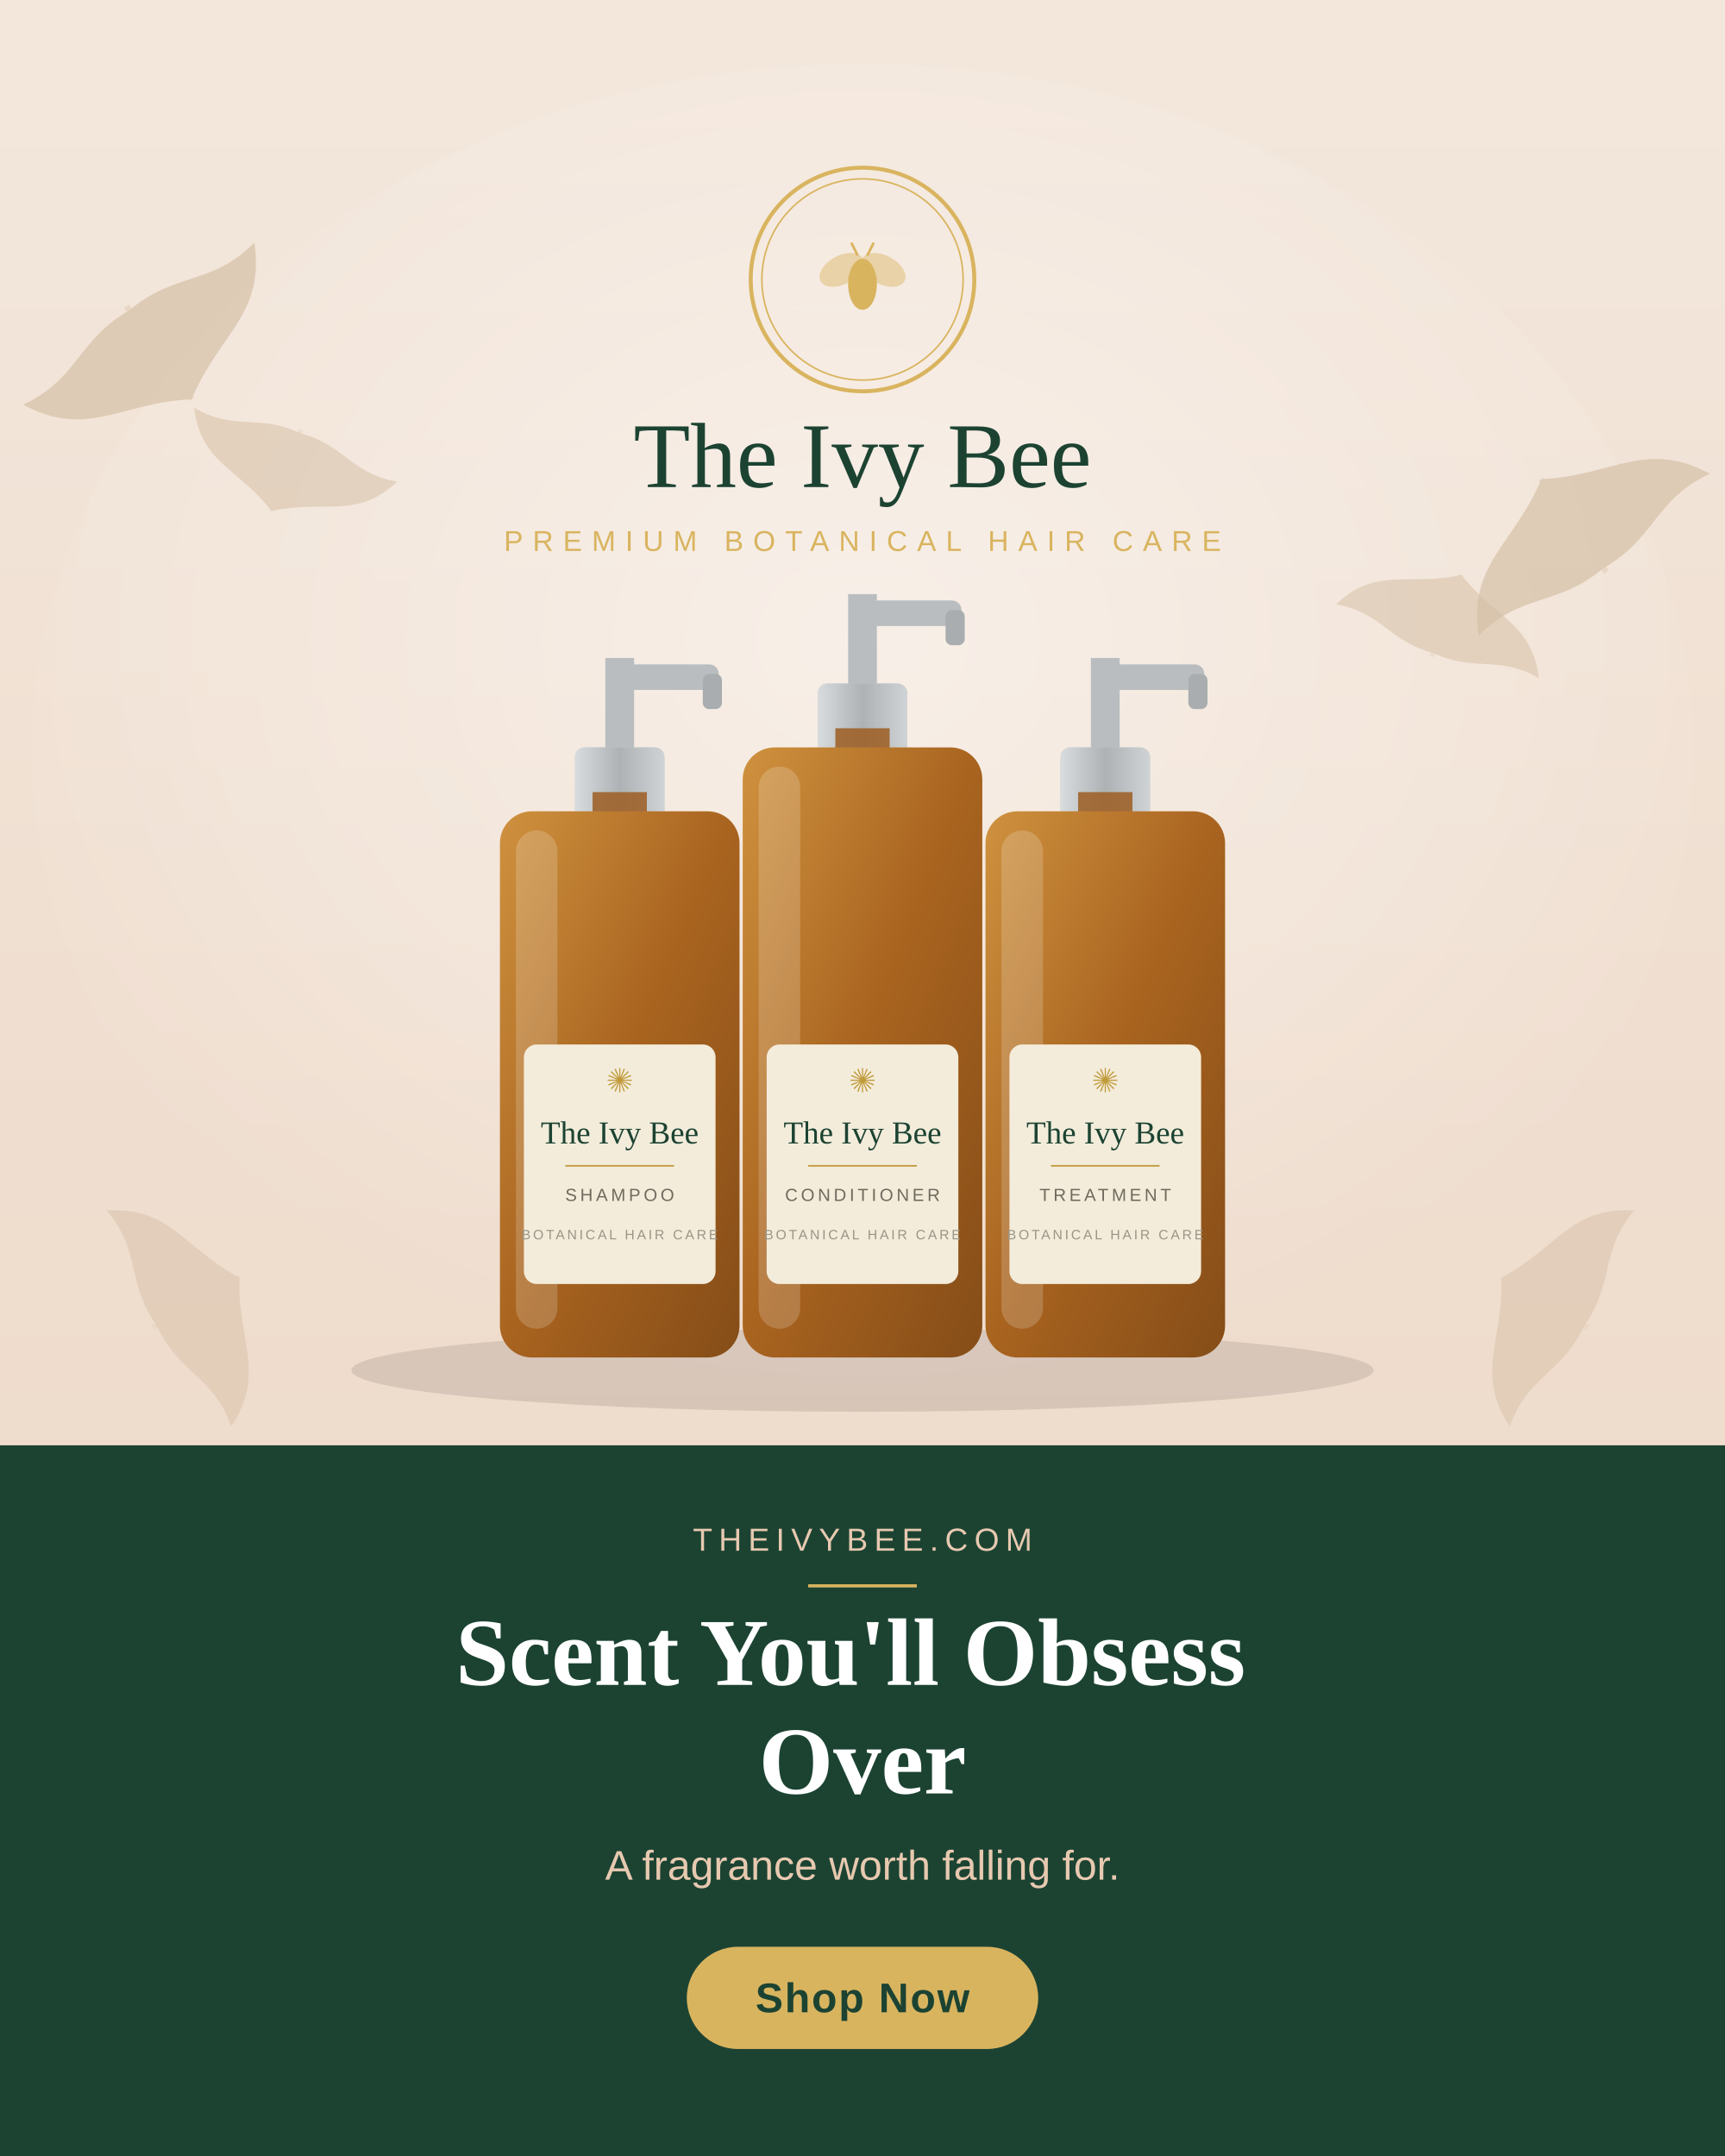
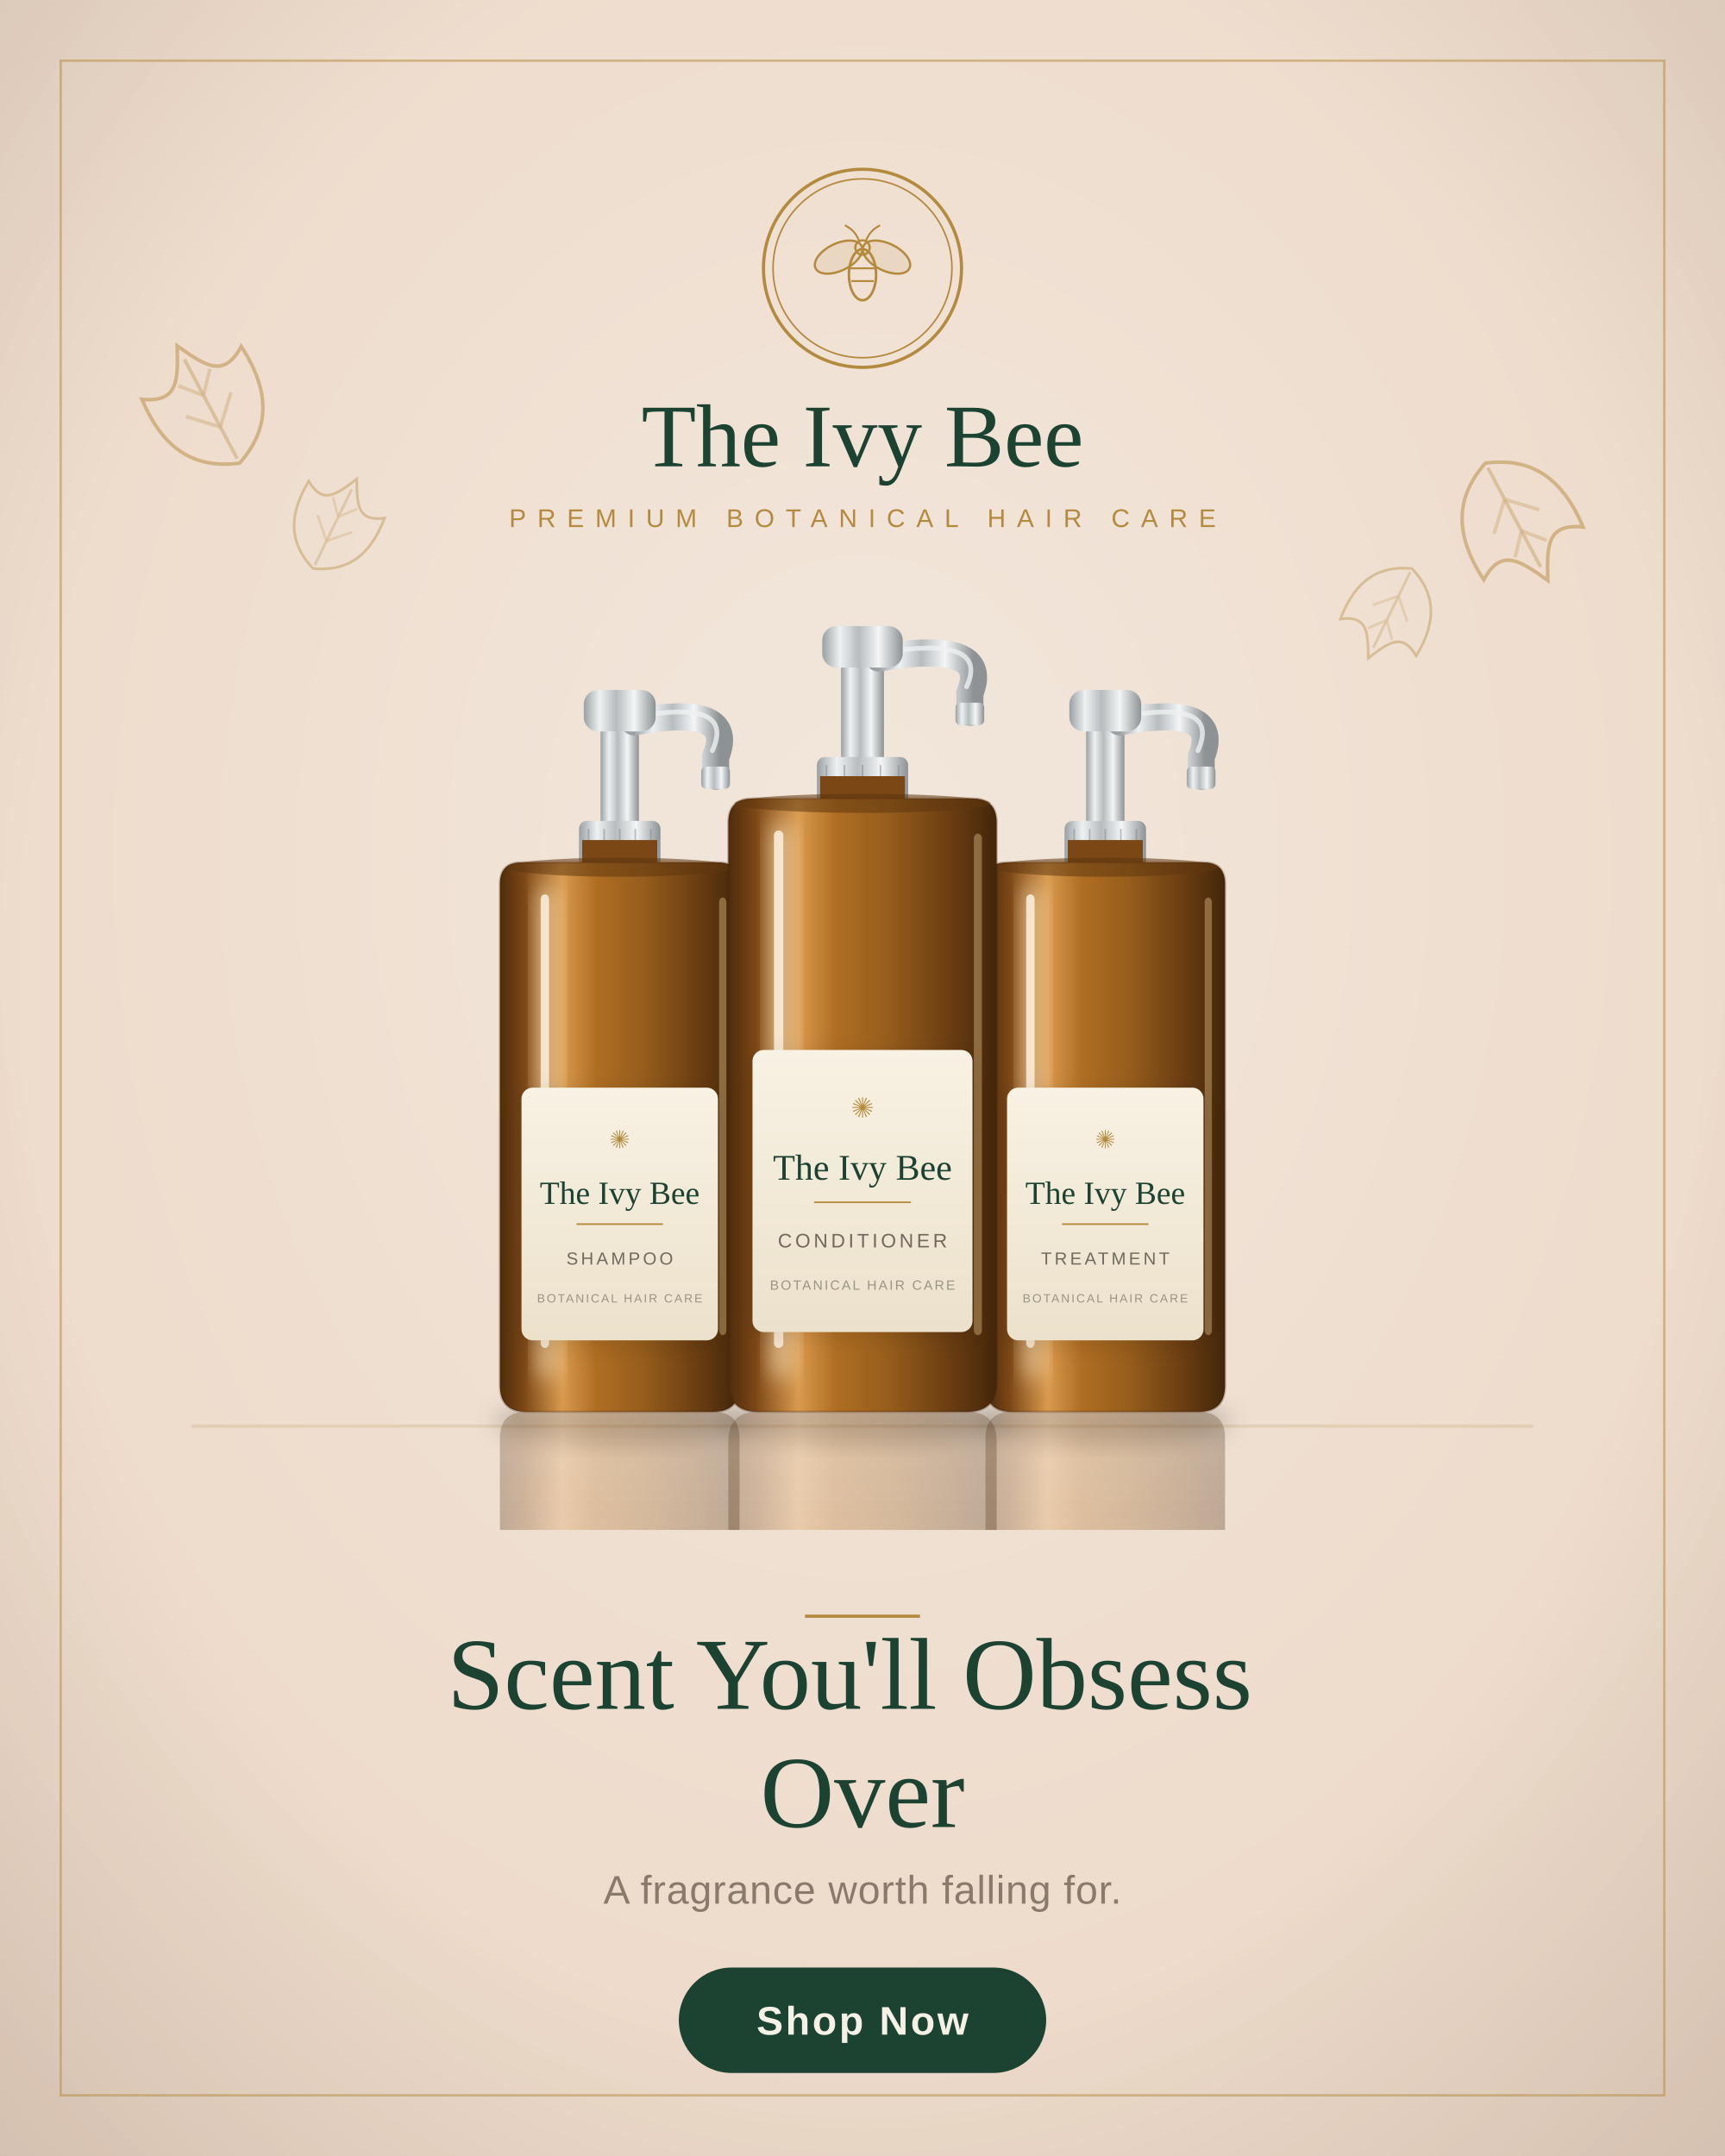
<svg xmlns="http://www.w3.org/2000/svg" viewBox="0 0 1080 1350" width="1080" height="1350" role="img" aria-label="Scent You'll Obsess Over">
  <defs>
-     <linearGradient id="bgGrad" x1="0" y1="0" x2="0" y2="1">
-       <stop offset="0" stop-color="#f3e7dc" />
+     <radialGradient id="bgGrad" cx="0.5" cy="0.40" r="0.75">
+       <stop offset="0" stop-color="#f2e7dc" />
      <stop offset="1" stop-color="#ecd6c4" />
+     </radialGradient>
+     <linearGradient id="amber" x1="0" y1="0" x2="1" y2="0">
+       <stop offset="0" stop-color="#4f2c0c" />
+       <stop offset="0.10" stop-color="#7c4716" />
+       <stop offset="0.26" stop-color="#d99a4e" />
+       <stop offset="0.40" stop-color="#b06e23" />
+       <stop offset="0.60" stop-color="#965d1c" />
+       <stop offset="0.82" stop-color="#6c3e12" />
+       <stop offset="1" stop-color="#43260a" />
    </linearGradient>
-     <linearGradient id="amber" x1="0" y1="0" x2="1" y2="1">
-       <stop offset="0" stop-color="#cf923f" />
-       <stop offset="0.5" stop-color="#a8631f" />
-       <stop offset="1" stop-color="#854d18" />
+     <linearGradient id="chrome" x1="0" y1="0" x2="1" y2="0">
+       <stop offset="0" stop-color="#9aa0a3" />
+       <stop offset="0.22" stop-color="#eef1f2" />
+       <stop offset="0.45" stop-color="#b7bcbf" />
+       <stop offset="0.70" stop-color="#f3f5f6" />
+       <stop offset="1" stop-color="#8d9295" />
    </linearGradient>
-     <linearGradient id="metal" x1="0" y1="0" x2="1" y2="0">
-       <stop offset="0" stop-color="#d8dcde" />
-       <stop offset="0.5" stop-color="#aeb2b4" />
-       <stop offset="1" stop-color="#cfd3d5" />
+     <linearGradient id="label" x1="0" y1="0" x2="0" y2="1">
+       <stop offset="0" stop-color="#f8f2e4" />
+       <stop offset="1" stop-color="#ece1cb" />
    </linearGradient>
-     <radialGradient id="glow" cx="0.5" cy="0.42" r="0.55">
-       <stop offset="0" stop-color="#ffffff" stop-opacity="0.45" />
-       <stop offset="1" stop-color="#ffffff" stop-opacity="0" />
+     <linearGradient id="reflFade" x1="0" y1="0" x2="0" y2="1">
+       <stop offset="0" stop-color="#ffffff" />
+       <stop offset="1" stop-color="#000000" />
+     </linearGradient>
+     <mask id="reflMask">
+       <rect x="0" y="810" width="1080" height="540" fill="url(#reflFade)" />
+     </mask>
+     <filter id="soft" x="-30%" y="-30%" width="160%" height="160%">
+       <feGaussianBlur stdDeviation="7" />
+     </filter>
+     <radialGradient id="vign" cx="0.5" cy="0.45" r="0.75">
+       <stop offset="0.65" stop-color="#000000" stop-opacity="0" />
+       <stop offset="1" stop-color="#000000" stop-opacity="0.1" />
    </radialGradient>
  </defs>
  <rect width="1080" height="1350" fill="url(#bgGrad)" />
-   <ellipse cx="540" cy="470" rx="520" ry="430" fill="url(#glow)" />
-   <g transform="translate(120 250) rotate(-35) scale(1.7)" opacity="0.7">
-     <path d="M0 0 C 22 -14 40 -10 52 -34 C 30 -30 22 -42 0 -40 C -22 -42 -30 -30 -52 -34 C -40 -10 -22 -14 0 0 Z" fill="#d6c0a6" />
-     <path d="M0 0 L0 -38" stroke="#d6c0a6" stroke-width="2" opacity="0.5" transform="scale(1.1)" />
+   <rect width="1080" height="1350" fill="url(#vign)" />
+   <rect x="38" y="38" width="1004" height="1274" fill="none" stroke="#b48a3e" stroke-width="1.5" opacity="0.5" />
+   <g transform="translate(150 290) rotate(-28) scale(1.6)" opacity="0.5" fill="none" stroke="#b48a3e" stroke-width="1.4">
+     <path d="M0 0 C 16 -6 24 -18 22 -40 C 10 -32 6 -40 0 -52 C -6 -40 -10 -32 -22 -40 C -24 -18 -16 -6 0 0 Z" />
+     <path d="M0 -2 L0 -46" opacity="0.7" />
+     <path d="M0 -16 L10 -26 M0 -16 L-10 -26 M0 -30 L7 -38 M0 -30 L-7 -38" opacity="0.55" />
  </g>
-   <g transform="translate(170 320) rotate(20) scale(1.3)" opacity="0.55">
-     <path d="M0 0 C 22 -14 40 -10 52 -34 C 30 -30 22 -42 0 -40 C -22 -42 -30 -30 -52 -34 C -40 -10 -22 -14 0 0 Z" fill="#d6c0a6" />
-     <path d="M0 0 L0 -38" stroke="#d6c0a6" stroke-width="2" opacity="0.5" transform="scale(1.1)" />
+   <g transform="translate(196 356) rotate(26) scale(1.2)" opacity="0.4" fill="none" stroke="#b48a3e" stroke-width="1.4">
+     <path d="M0 0 C 16 -6 24 -18 22 -40 C 10 -32 6 -40 0 -52 C -6 -40 -10 -32 -22 -40 C -24 -18 -16 -6 0 0 Z" />
+     <path d="M0 -2 L0 -46" opacity="0.7" />
+     <path d="M0 -16 L10 -26 M0 -16 L-10 -26 M0 -30 L7 -38 M0 -30 L-7 -38" opacity="0.55" />
  </g>
-   <g transform="translate(965 300) rotate(145) scale(1.7)" opacity="0.7">
-     <path d="M0 0 C 22 -14 40 -10 52 -34 C 30 -30 22 -42 0 -40 C -22 -42 -30 -30 -52 -34 C -40 -10 -22 -14 0 0 Z" fill="#d6c0a6" />
-     <path d="M0 0 L0 -38" stroke="#d6c0a6" stroke-width="2" opacity="0.5" transform="scale(1.1)" />
+   <g transform="translate(930 290) rotate(152) scale(1.6)" opacity="0.5" fill="none" stroke="#b48a3e" stroke-width="1.4">
+     <path d="M0 0 C 16 -6 24 -18 22 -40 C 10 -32 6 -40 0 -52 C -6 -40 -10 -32 -22 -40 C -24 -18 -16 -6 0 0 Z" />
+     <path d="M0 -2 L0 -46" opacity="0.7" />
+     <path d="M0 -16 L10 -26 M0 -16 L-10 -26 M0 -30 L7 -38 M0 -30 L-7 -38" opacity="0.55" />
  </g>
-   <g transform="translate(915 360) rotate(200) scale(1.3)" opacity="0.55">
-     <path d="M0 0 C 22 -14 40 -10 52 -34 C 30 -30 22 -42 0 -40 C -22 -42 -30 -30 -52 -34 C -40 -10 -22 -14 0 0 Z" fill="#d6c0a6" />
-     <path d="M0 0 L0 -38" stroke="#d6c0a6" stroke-width="2" opacity="0.5" transform="scale(1.1)" />
+   <g transform="translate(884 356) rotate(206) scale(1.2)" opacity="0.4" fill="none" stroke="#b48a3e" stroke-width="1.4">
+     <path d="M0 0 C 16 -6 24 -18 22 -40 C 10 -32 6 -40 0 -52 C -6 -40 -10 -32 -22 -40 C -24 -18 -16 -6 0 0 Z" />
+     <path d="M0 -2 L0 -46" opacity="0.7" />
+     <path d="M0 -16 L10 -26 M0 -16 L-10 -26 M0 -30 L7 -38 M0 -30 L-7 -38" opacity="0.55" />
  </g>
-   <g transform="translate(150 800) rotate(-120) scale(1.5)" opacity="0.5">
-     <path d="M0 0 C 22 -14 40 -10 52 -34 C 30 -30 22 -42 0 -40 C -22 -42 -30 -30 -52 -34 C -40 -10 -22 -14 0 0 Z" fill="#d6c0a6" />
-     <path d="M0 0 L0 -38" stroke="#d6c0a6" stroke-width="2" opacity="0.5" transform="scale(1.1)" />
+   <g fill="none" stroke="#b48a3e">
+     <circle cx="540" cy="168" r="62" stroke-width="2" />
+     <circle cx="540" cy="168" r="56" stroke-width="1" />
+     <g transform="translate(540 168)">
+       <ellipse cx="-15" cy="-7" rx="16" ry="8.5" stroke-width="1.4" fill="#b48a3e" fill-opacity="0.12" transform="rotate(-26 -15 -7)" />
+       <ellipse cx="15" cy="-7" rx="16" ry="8.5" stroke-width="1.4" fill="#b48a3e" fill-opacity="0.12" transform="rotate(26 15 -7)" />
+       <ellipse cx="0" cy="4" rx="8.5" ry="16" stroke-width="1.6" />
+       <circle cx="0" cy="-13" r="4.5" stroke-width="1.4" />
+       <line x1="-8" y1="0" x2="8" y2="0" stroke-width="1.2" />
+       <line x1="-7" y1="8" x2="7" y2="8" stroke-width="1.2" />
+       <path d="M-2 -17 C -5 -24 -8 -25 -11 -27" stroke-width="1.2" />
+       <path d="M2 -17 C 5 -24 8 -25 11 -27" stroke-width="1.2" />
+     </g>
  </g>
-   <g transform="translate(940 800) rotate(120) scale(1.5)" opacity="0.5">
-     <path d="M0 0 C 22 -14 40 -10 52 -34 C 30 -30 22 -42 0 -40 C -22 -42 -30 -30 -52 -34 C -40 -10 -22 -14 0 0 Z" fill="#d6c0a6" />
-     <path d="M0 0 L0 -38" stroke="#d6c0a6" stroke-width="2" opacity="0.5" transform="scale(1.1)" />
+   <text x="540" y="292" text-anchor="middle" font-family="Georgia, 'Times New Roman', serif" font-size="56" fill="#1c4332">The Ivy Bee</text>
+   <text x="540" y="330" text-anchor="middle" font-family="Arial, sans-serif" font-size="16" letter-spacing="7" fill="#b48a3e">PREMIUM BOTANICAL HAIR CARE</text>
+   <rect x="120" y="892" width="840" height="2" fill="#b48a3e" opacity="0.18" />
+   <g>
+     <ellipse cx="388" cy="890" rx="78.75" ry="14" fill="#000000" opacity="0.20" filter="url(#soft)" />
+     <g transform="translate(0 1768) scale(1 -1)" opacity="0.30" mask="url(#reflMask)">
+       <path d="M 313 553.5     Q 313 540 326.5 540     L 449.5 540     Q 463 540 463 553.5     L 463 867.5     Q 463 884 446.5 884     L 329.5 884     Q 313 884 313 867.5 Z" fill="url(#amber)" />
+     </g>
+     <g>
+       <rect x="376" y="444" width="24" height="74" fill="url(#chrome)" />
+       <path d="M 397 452 Q 462 440 448 474 L 448 486" fill="none" stroke="url(#chrome)" stroke-width="17" stroke-linecap="round" />
+       <path d="M 397 449 Q 461 437 446 470" fill="none" stroke="#eef0f1" stroke-width="3" stroke-linecap="round" opacity="0.8" />
+       <rect x="439" y="480" width="18" height="14" rx="3" fill="url(#chrome)" />
+       <rect x="365.5" y="432" width="45" height="26" rx="9" fill="url(#chrome)" />
+       <rect x="362.5" y="514" width="51" height="30" rx="5" fill="url(#chrome)" />
+       <line x1="368.5" y1="519" x2="368.5" y2="539" stroke="#7f8487" stroke-width="1" opacity="0.5" />
+       <line x1="378.25" y1="519" x2="378.25" y2="539" stroke="#7f8487" stroke-width="1" opacity="0.5" />
+       <line x1="388" y1="519" x2="388" y2="539" stroke="#7f8487" stroke-width="1" opacity="0.5" />
+       <line x1="397.75" y1="519" x2="397.75" y2="539" stroke="#7f8487" stroke-width="1" opacity="0.5" />
+       <line x1="407.5" y1="519" x2="407.5" y2="539" stroke="#7f8487" stroke-width="1" opacity="0.5" />
+     </g>
+     <rect x="364.5" y="526" width="47" height="20" fill="#7a4715" />
+     <path d="M 313 553.5     Q 313 540 326.5 540     L 449.5 540     Q 463 540 463 553.5     L 463 867.5     Q 463 884 446.5 884     L 329.5 884     Q 313 884 313 867.5 Z" fill="url(#amber)" />
+     <path d="M 313 553.5     Q 313 540 326.5 540     L 449.5 540     Q 463 540 463 553.5     L 463 867.5     Q 463 884 446.5 884     L 329.5 884     Q 313 884 313 867.5 Z" fill="none" stroke="#3f2208" stroke-opacity="0.25" stroke-width="1.5" />
+     <ellipse cx="388" cy="543" rx="71" ry="6" fill="#5e360f" opacity="0.55" />
+     <rect x="335.5" y="554" width="15" height="310" rx="7.5" fill="#ffe9c4" opacity="0.55" filter="url(#soft)" />
+     <rect x="338.5" y="560" width="5.25" height="284" rx="3" fill="#fff6e6" opacity="0.8" />
+     <rect x="450.25" y="562" width="4.5" height="274" rx="3" fill="#ffdca0" opacity="0.35" />
+     <rect x="326.5" y="684.04" width="123" height="158.24" rx="7" fill="#000000" opacity="0.12" filter="url(#soft)" />
+     <rect x="326.5" y="681.04" width="123" height="158.24" rx="7" fill="url(#label)" />
+     <text x="388" y="719.018" text-anchor="middle" font-family="Georgia, 'Times New Roman', serif" font-size="16.5" fill="#b48a3e">✺</text>
+     <text x="388" y="753.83" text-anchor="middle" font-family="Georgia, 'Times New Roman', serif" font-size="20.25" fill="#1c4332">The Ivy Bee</text>
+     <line x1="360.94" y1="766.49" x2="415.06" y2="766.49" stroke="#b48a3e" stroke-width="1" />
+     <text x="388" y="791.808" text-anchor="middle" font-family="Arial, sans-serif" font-size="10.95" letter-spacing="1.8" fill="#6f6a5d">SHAMPOO</text>
+     <text x="388" y="815.544" text-anchor="middle" font-family="Arial, sans-serif" font-size="7.5" letter-spacing="1.05" fill="#9a9486">BOTANICAL HAIR CARE</text>
  </g>
  <g>
-     <circle cx="540" cy="175" r="70" fill="none" stroke="#d9b45f" stroke-width="2.5" />
-     <circle cx="540" cy="175" r="63" fill="none" stroke="#d9b45f" stroke-width="1" />
-     <g transform="translate(540 175)">
-       <ellipse cx="-13" cy="-6" rx="15" ry="9" fill="#d9b45f" opacity="0.45" transform="rotate(-28 -13 -6)" />
-       <ellipse cx="13" cy="-6" rx="15" ry="9" fill="#d9b45f" opacity="0.45" transform="rotate(28 13 -6)" />
-       <ellipse cx="0" cy="3" rx="9" ry="16" fill="#d9b45f" />
-       <line x1="-9" y1="-1" x2="9" y2="-1" stroke="#d9b45f" stroke-width="1.4" opacity="0.6" />
-       <line x1="-8" y1="6" x2="8" y2="6" stroke="#d9b45f" stroke-width="1.4" opacity="0.6" />
-       <line x1="-3" y1="-15" x2="-7" y2="-23" stroke="#d9b45f" stroke-width="1.6" />
-       <line x1="3" y1="-15" x2="7" y2="-23" stroke="#d9b45f" stroke-width="1.6" />
+     <ellipse cx="692" cy="890" rx="78.75" ry="14" fill="#000000" opacity="0.20" filter="url(#soft)" />
+     <g transform="translate(0 1768) scale(1 -1)" opacity="0.30" mask="url(#reflMask)">
+       <path d="M 617 553.5     Q 617 540 630.5 540     L 753.5 540     Q 767 540 767 553.5     L 767 867.5     Q 767 884 750.5 884     L 633.5 884     Q 617 884 617 867.5 Z" fill="url(#amber)" />
    </g>
-   </g>
-   <text x="540" y="305" text-anchor="middle" font-family="Georgia, 'Times New Roman', serif" font-size="58" fill="#1c4332">The Ivy Bee</text>
-   <text x="540" y="345" text-anchor="middle" font-family="Arial, sans-serif" font-size="18" letter-spacing="6" fill="#d9b45f">PREMIUM BOTANICAL HAIR CARE</text>
-   <ellipse cx="540" cy="858" rx="320" ry="26" fill="#000000" opacity="0.10" />
-   <g>
-     <rect x="379" y="412" width="18" height="60" fill="#b9bdbf" />
-     <rect x="360" y="468" width="56" height="46" rx="6" fill="#c7cbcd" />
-     <rect x="360" y="468" width="56" height="46" rx="6" fill="url(#metal)" />
-     <rect x="392" y="416" width="58" height="16" rx="6" fill="#b9bdbf" />
-     <rect x="440" y="422" width="12" height="22" rx="4" fill="#a9adaf" />
-     <rect x="371" y="496" width="34" height="22" fill="#9c5d22" opacity="0.85" />
-     <rect x="313" y="508" width="150" height="342" rx="20" fill="url(#amber)" />
-     <rect x="323" y="520" width="26" height="312" rx="13" fill="#ffffff" opacity="0.18" />
-     <rect x="328" y="654" width="120" height="150" rx="8" fill="#f3ecdb" />
-     <text x="388" y="684" text-anchor="middle" font-family="Georgia, 'Times New Roman', serif" font-size="22" fill="#c19a3b">✺</text>
-     <text x="388" y="716" text-anchor="middle" font-family="Georgia, 'Times New Roman', serif" font-size="20" fill="#1c4332">The Ivy Bee</text>
-     <line x1="354" y1="730" x2="422" y2="730" stroke="#c19a3b" stroke-width="1" />
-     <text x="388" y="752" text-anchor="middle" font-family="Arial, sans-serif" font-size="11" letter-spacing="2" fill="#6f6a5d">SHAMPOO</text>
-     <text x="388" y="776" text-anchor="middle" font-family="Arial, sans-serif" font-size="8.5" letter-spacing="1.5" fill="#9a9486">BOTANICAL HAIR CARE</text>
+     <g>
+       <rect x="680" y="444" width="24" height="74" fill="url(#chrome)" />
+       <path d="M 701 452 Q 766 440 752 474 L 752 486" fill="none" stroke="url(#chrome)" stroke-width="17" stroke-linecap="round" />
+       <path d="M 701 449 Q 765 437 750 470" fill="none" stroke="#eef0f1" stroke-width="3" stroke-linecap="round" opacity="0.8" />
+       <rect x="743" y="480" width="18" height="14" rx="3" fill="url(#chrome)" />
+       <rect x="669.5" y="432" width="45" height="26" rx="9" fill="url(#chrome)" />
+       <rect x="666.5" y="514" width="51" height="30" rx="5" fill="url(#chrome)" />
+       <line x1="672.5" y1="519" x2="672.5" y2="539" stroke="#7f8487" stroke-width="1" opacity="0.5" />
+       <line x1="682.25" y1="519" x2="682.25" y2="539" stroke="#7f8487" stroke-width="1" opacity="0.5" />
+       <line x1="692" y1="519" x2="692" y2="539" stroke="#7f8487" stroke-width="1" opacity="0.5" />
+       <line x1="701.75" y1="519" x2="701.75" y2="539" stroke="#7f8487" stroke-width="1" opacity="0.5" />
+       <line x1="711.5" y1="519" x2="711.5" y2="539" stroke="#7f8487" stroke-width="1" opacity="0.5" />
+     </g>
+     <rect x="668.5" y="526" width="47" height="20" fill="#7a4715" />
+     <path d="M 617 553.5     Q 617 540 630.5 540     L 753.5 540     Q 767 540 767 553.5     L 767 867.5     Q 767 884 750.5 884     L 633.5 884     Q 617 884 617 867.5 Z" fill="url(#amber)" />
+     <path d="M 617 553.5     Q 617 540 630.5 540     L 753.5 540     Q 767 540 767 553.5     L 767 867.5     Q 767 884 750.5 884     L 633.5 884     Q 617 884 617 867.5 Z" fill="none" stroke="#3f2208" stroke-opacity="0.25" stroke-width="1.5" />
+     <ellipse cx="692" cy="543" rx="71" ry="6" fill="#5e360f" opacity="0.55" />
+     <rect x="639.5" y="554" width="15" height="310" rx="7.5" fill="#ffe9c4" opacity="0.55" filter="url(#soft)" />
+     <rect x="642.5" y="560" width="5.25" height="284" rx="3" fill="#fff6e6" opacity="0.8" />
+     <rect x="754.25" y="562" width="4.5" height="274" rx="3" fill="#ffdca0" opacity="0.35" />
+     <rect x="630.5" y="684.04" width="123" height="158.24" rx="7" fill="#000000" opacity="0.12" filter="url(#soft)" />
+     <rect x="630.5" y="681.04" width="123" height="158.24" rx="7" fill="url(#label)" />
+     <text x="692" y="719.018" text-anchor="middle" font-family="Georgia, 'Times New Roman', serif" font-size="16.5" fill="#b48a3e">✺</text>
+     <text x="692" y="753.83" text-anchor="middle" font-family="Georgia, 'Times New Roman', serif" font-size="20.25" fill="#1c4332">The Ivy Bee</text>
+     <line x1="664.94" y1="766.49" x2="719.06" y2="766.49" stroke="#b48a3e" stroke-width="1" />
+     <text x="692" y="791.808" text-anchor="middle" font-family="Arial, sans-serif" font-size="10.95" letter-spacing="1.8" fill="#6f6a5d">TREATMENT</text>
+     <text x="692" y="815.544" text-anchor="middle" font-family="Arial, sans-serif" font-size="7.5" letter-spacing="1.05" fill="#9a9486">BOTANICAL HAIR CARE</text>
  </g>
  <g>
-     <rect x="683" y="412" width="18" height="60" fill="#b9bdbf" />
-     <rect x="664" y="468" width="56" height="46" rx="6" fill="#c7cbcd" />
-     <rect x="664" y="468" width="56" height="46" rx="6" fill="url(#metal)" />
-     <rect x="696" y="416" width="58" height="16" rx="6" fill="#b9bdbf" />
-     <rect x="744" y="422" width="12" height="22" rx="4" fill="#a9adaf" />
-     <rect x="675" y="496" width="34" height="22" fill="#9c5d22" opacity="0.85" />
-     <rect x="617" y="508" width="150" height="342" rx="20" fill="url(#amber)" />
-     <rect x="627" y="520" width="26" height="312" rx="13" fill="#ffffff" opacity="0.18" />
-     <rect x="632" y="654" width="120" height="150" rx="8" fill="#f3ecdb" />
-     <text x="692" y="684" text-anchor="middle" font-family="Georgia, 'Times New Roman', serif" font-size="22" fill="#c19a3b">✺</text>
-     <text x="692" y="716" text-anchor="middle" font-family="Georgia, 'Times New Roman', serif" font-size="20" fill="#1c4332">The Ivy Bee</text>
-     <line x1="658" y1="730" x2="726" y2="730" stroke="#c19a3b" stroke-width="1" />
-     <text x="692" y="752" text-anchor="middle" font-family="Arial, sans-serif" font-size="11" letter-spacing="2" fill="#6f6a5d">TREATMENT</text>
-     <text x="692" y="776" text-anchor="middle" font-family="Arial, sans-serif" font-size="8.5" letter-spacing="1.5" fill="#9a9486">BOTANICAL HAIR CARE</text>
+     <ellipse cx="540" cy="890" rx="88.2" ry="14" fill="#000000" opacity="0.20" filter="url(#soft)" />
+     <g transform="translate(0 1768) scale(1 -1)" opacity="0.30" mask="url(#reflMask)">
+       <path d="M 456 515.12     Q 456 500 471.12 500     L 608.88 500     Q 624 500 624 515.12     L 624 865.52     Q 624 884 605.52 884     L 474.48 884     Q 456 884 456 865.52 Z" fill="url(#amber)" />
+     </g>
+     <g>
+       <rect x="526.56" y="404" width="26.88" height="74" fill="url(#chrome)" />
+       <path d="M 550.08 412 Q 621.2 400 607.2 434 L 607.2 446" fill="none" stroke="url(#chrome)" stroke-width="17" stroke-linecap="round" />
+       <path d="M 550.08 409 Q 620.2 397 605.2 430" fill="none" stroke="#eef0f1" stroke-width="3" stroke-linecap="round" opacity="0.8" />
+       <rect x="598.2" y="440" width="18" height="14" rx="3" fill="url(#chrome)" />
+       <rect x="514.8" y="392" width="50.4" height="26" rx="9" fill="url(#chrome)" />
+       <rect x="511.44" y="474" width="57.12" height="30" rx="5" fill="url(#chrome)" />
+       <line x1="517.44" y1="479" x2="517.44" y2="499" stroke="#7f8487" stroke-width="1" opacity="0.5" />
+       <line x1="528.72" y1="479" x2="528.72" y2="499" stroke="#7f8487" stroke-width="1" opacity="0.5" />
+       <line x1="540" y1="479" x2="540" y2="499" stroke="#7f8487" stroke-width="1" opacity="0.5" />
+       <line x1="551.28" y1="479" x2="551.28" y2="499" stroke="#7f8487" stroke-width="1" opacity="0.5" />
+       <line x1="562.56" y1="479" x2="562.56" y2="499" stroke="#7f8487" stroke-width="1" opacity="0.5" />
+     </g>
+     <rect x="513.44" y="486" width="53.12" height="20" fill="#7a4715" />
+     <path d="M 456 515.12     Q 456 500 471.12 500     L 608.88 500     Q 624 500 624 515.12     L 624 865.52     Q 624 884 605.52 884     L 474.48 884     Q 456 884 456 865.52 Z" fill="url(#amber)" />
+     <path d="M 456 515.12     Q 456 500 471.12 500     L 608.88 500     Q 624 500 624 515.12     L 624 865.52     Q 624 884 605.52 884     L 474.48 884     Q 456 884 456 865.52 Z" fill="none" stroke="#3f2208" stroke-opacity="0.25" stroke-width="1.5" />
+     <ellipse cx="540" cy="503" rx="80" ry="6" fill="#5e360f" opacity="0.55" />
+     <rect x="481.2" y="514" width="16.8" height="350" rx="8.4" fill="#ffe9c4" opacity="0.55" filter="url(#soft)" />
+     <rect x="484.56" y="520" width="5.88" height="324" rx="3" fill="#fff6e6" opacity="0.8" />
+     <rect x="609.72" y="522" width="5.04" height="314" rx="3" fill="#ffdca0" opacity="0.35" />
+     <rect x="471.12" y="660.44" width="137.76" height="176.64" rx="7" fill="#000000" opacity="0.12" filter="url(#soft)" />
+     <rect x="471.12" y="657.44" width="137.76" height="176.64" rx="7" fill="url(#label)" />
+     <text x="540" y="699.834" text-anchor="middle" font-family="Georgia, 'Times New Roman', serif" font-size="18.48" fill="#b48a3e">✺</text>
+     <text x="540" y="738.694" text-anchor="middle" font-family="Georgia, 'Times New Roman', serif" font-size="22.68" fill="#1c4332">The Ivy Bee</text>
+     <line x1="509.693" y1="752.826" x2="570.307" y2="752.826" stroke="#b48a3e" stroke-width="1" />
+     <text x="540" y="781.088" text-anchor="middle" font-family="Arial, sans-serif" font-size="12.264" letter-spacing="2.016" fill="#6f6a5d">CONDITIONER</text>
+     <text x="540" y="807.584" text-anchor="middle" font-family="Arial, sans-serif" font-size="8.4" letter-spacing="1.176" fill="#9a9486">BOTANICAL HAIR CARE</text>
  </g>
-   <g>
-     <rect x="531" y="372" width="18" height="60" fill="#b9bdbf" />
-     <rect x="512" y="428" width="56" height="46" rx="6" fill="#c7cbcd" />
-     <rect x="512" y="428" width="56" height="46" rx="6" fill="url(#metal)" />
-     <rect x="544" y="376" width="58" height="16" rx="6" fill="#b9bdbf" />
-     <rect x="592" y="382" width="12" height="22" rx="4" fill="#a9adaf" />
-     <rect x="523" y="456" width="34" height="22" fill="#9c5d22" opacity="0.85" />
-     <rect x="465" y="468" width="150" height="382" rx="20" fill="url(#amber)" />
-     <rect x="475" y="480" width="26" height="352" rx="13" fill="#ffffff" opacity="0.18" />
-     <rect x="480" y="654" width="120" height="150" rx="8" fill="#f3ecdb" />
-     <text x="540" y="684" text-anchor="middle" font-family="Georgia, 'Times New Roman', serif" font-size="22" fill="#c19a3b">✺</text>
-     <text x="540" y="716" text-anchor="middle" font-family="Georgia, 'Times New Roman', serif" font-size="20" fill="#1c4332">The Ivy Bee</text>
-     <line x1="506" y1="730" x2="574" y2="730" stroke="#c19a3b" stroke-width="1" />
-     <text x="540" y="752" text-anchor="middle" font-family="Arial, sans-serif" font-size="11" letter-spacing="2" fill="#6f6a5d">CONDITIONER</text>
-     <text x="540" y="776" text-anchor="middle" font-family="Arial, sans-serif" font-size="8.5" letter-spacing="1.5" fill="#9a9486">BOTANICAL HAIR CARE</text>
-   </g>
-   <rect x="0" y="905" width="1080" height="445" fill="#1c4332" />
-   <text x="540" y="971" text-anchor="middle" font-family="Arial, sans-serif" font-size="20" letter-spacing="4" fill="#e7c9b0">THEIVYBEE.COM</text>
-   <line x1="506" y1="993" x2="574" y2="993" stroke="#d9b45f" stroke-width="2" />
-   <text x="540" y="1055" text-anchor="middle" font-family="Georgia, 'Times New Roman', serif" font-size="60" font-weight="bold" fill="#ffffff">
+   <line x1="504" y1="1012" x2="576" y2="1012" stroke="#b48a3e" stroke-width="2" />
+   <text x="540" y="1070" text-anchor="middle" font-family="Georgia, 'Times New Roman', serif" font-size="64" fill="#1c4332">
    <tspan x="540" dy="0">Scent You'll Obsess</tspan>
-     <tspan x="540" dy="68">Over</tspan>
+     <tspan x="540" dy="74">Over</tspan>
  </text>
-   <text x="540" y="1177" text-anchor="middle" font-family="Arial, sans-serif" font-size="26" fill="#e7c9b0">
+   <text x="540" y="1192" text-anchor="middle" font-family="Arial, sans-serif" font-size="25" letter-spacing="0.5" fill="#8a7a6b">
    <tspan x="540" dy="0">A fragrance worth falling for.</tspan>
  </text>
  <g>
-     <rect x="430" y="1219" width="220" height="64" rx="32" fill="#d9b45f" />
-     <text x="540" y="1260" text-anchor="middle" font-family="Arial, sans-serif" font-size="26" font-weight="bold" letter-spacing="1" fill="#1c4332">Shop Now</text>
+     <rect x="425" y="1232" width="230" height="66" rx="33" fill="#1c4332" />
+     <text x="540" y="1274" text-anchor="middle" font-family="Arial, sans-serif" font-size="25" font-weight="bold" letter-spacing="1.5" fill="#f6f1e6">Shop Now</text>
  </g>
</svg>
